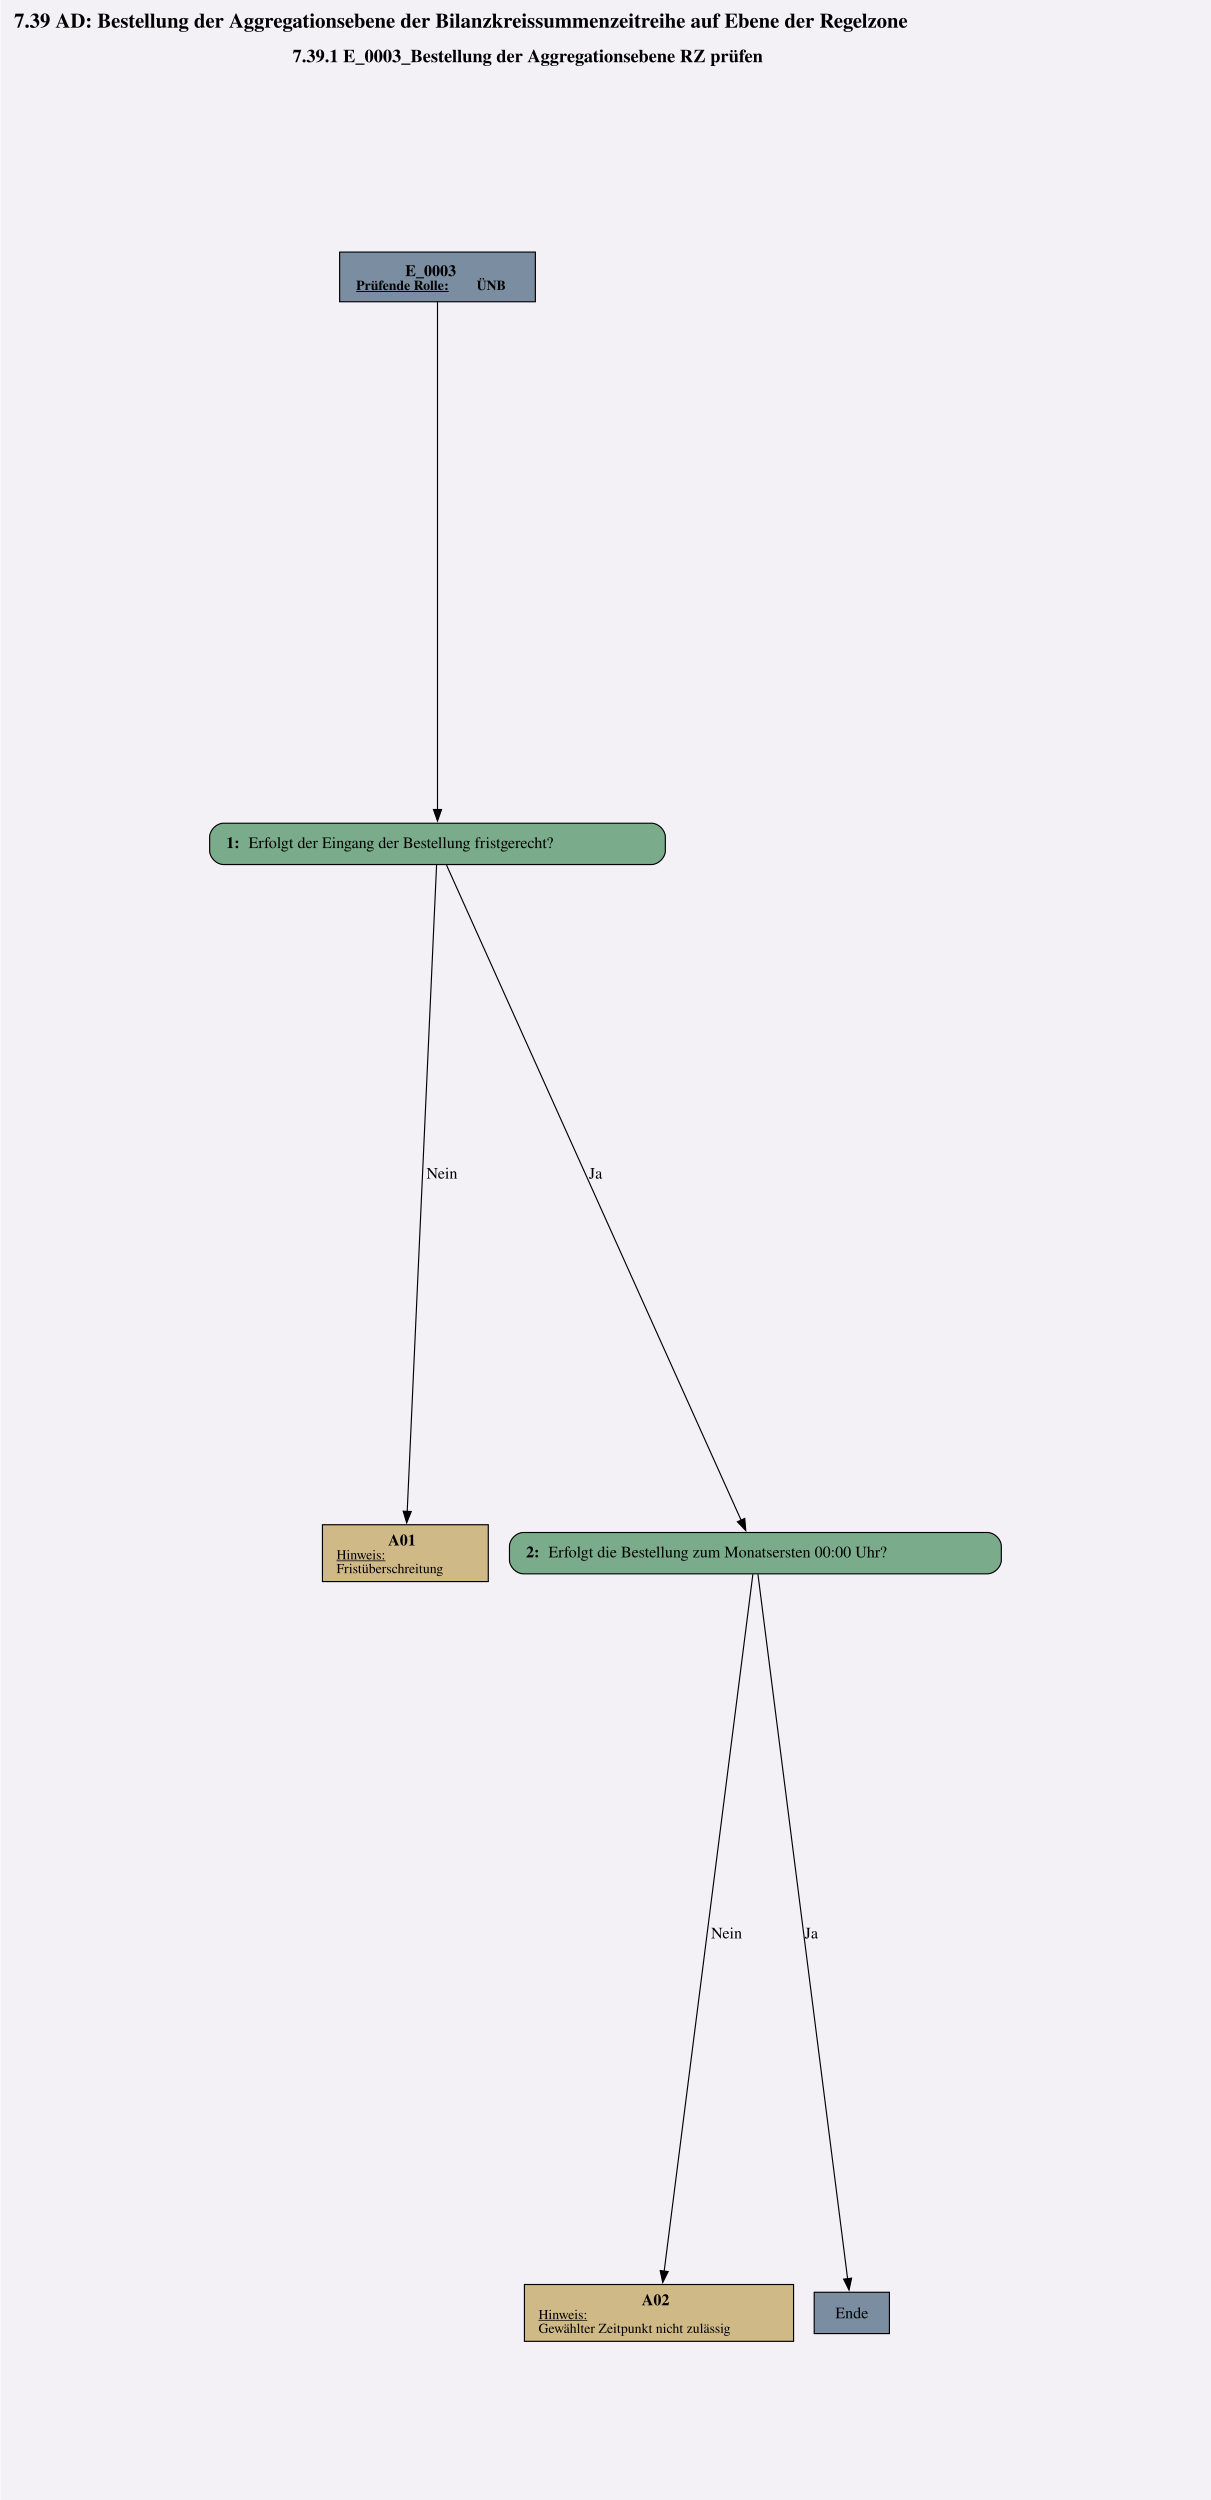
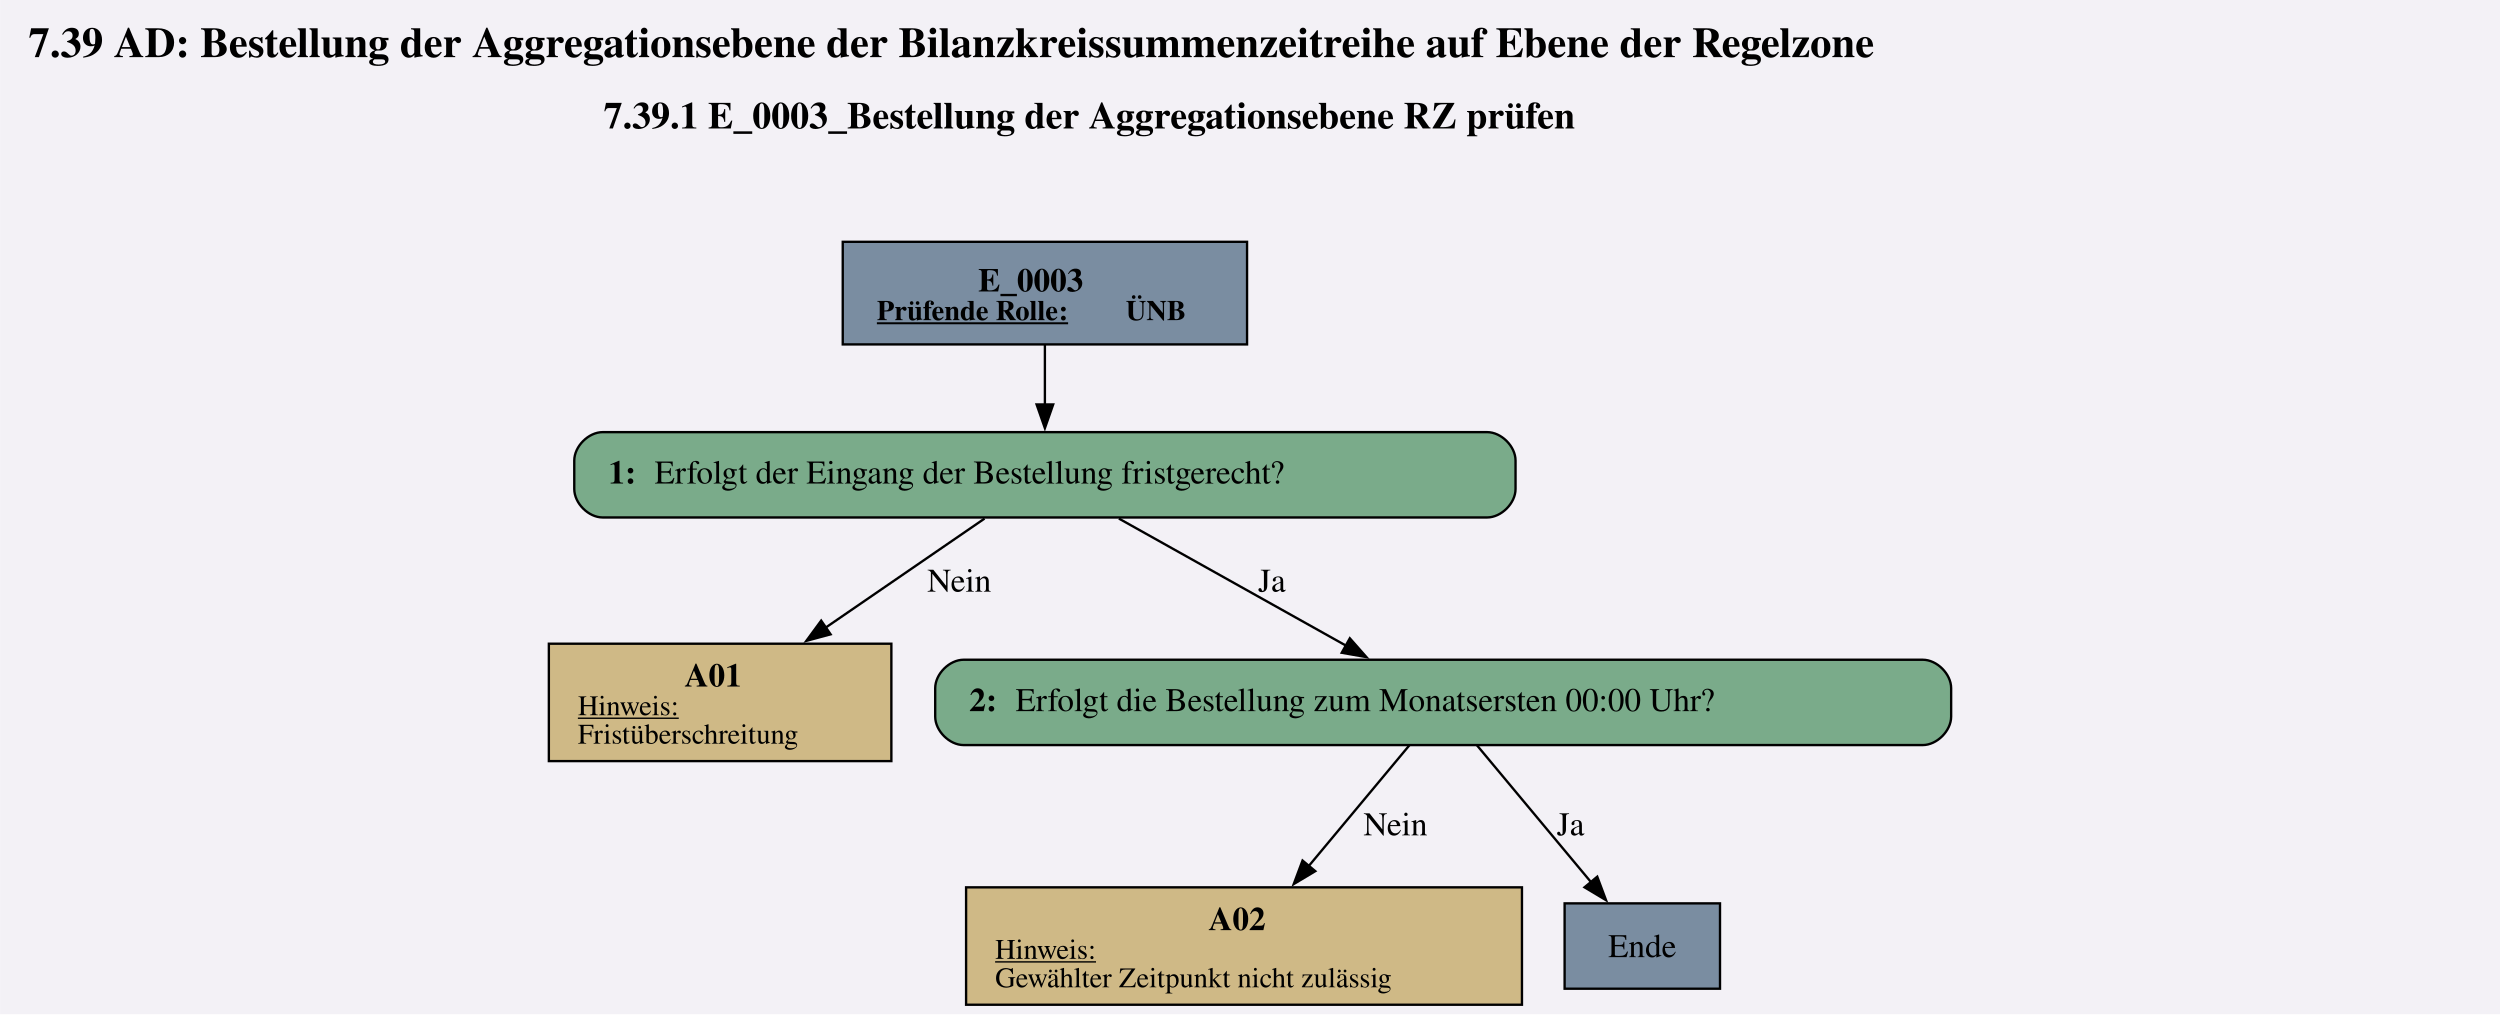
- <svg xmlns="http://www.w3.org/2000/svg" version="1.1" width="1406.667px" viewBox="0 0 1406.667 2904.0" height="2904.0px">
+ <svg xmlns="http://www.w3.org/2000/svg" version="1.1" width="1406.667px" viewBox="0 0 1406.667 570.667" height="570.667px">
  <g>
-     <svg width="1055pt" height="2178pt" viewBox="0.00 0.00 1054.50 2178.28">
-       <polygon fill="#f3f1f6" points="0,0 1406.667,0 1406.667,2904.0 0,2904.0" />
-       <g id="graph0" class="graph" transform="scale(1 1) rotate(0) translate(4 2174.28)">
-         <text text-anchor="start" x="8" y="-2150.18" font-family="Times,serif" font-weight="bold" font-size="18.00">7.39 AD: Bestellung der Aggregationsebene der Bilanzkreissummenzeitreihe auf Ebene der Regelzone</text>
-         <text text-anchor="start" x="250.62" y="-2120.08" font-family="Times,serif" font-weight="bold" font-size="16.00">7.39.1 E_0003_Bestellung der Aggregationsebene RZ prüfen</text>
+     <svg width="1055pt" height="428pt" viewBox="0.00 0.00 1054.50 427.82">
+       <polygon fill="#f3f1f6" points="0,0 1406.667,0 1406.667,570.667 0,570.667" />
+       <g id="graph0" class="graph" transform="scale(1 1) rotate(0) translate(4 423.82)">
+         <text text-anchor="start" x="8" y="-399.72" font-family="Times,serif" font-weight="bold" font-size="18.00">7.39 AD: Bestellung der Aggregationsebene der Bilanzkreissummenzeitreihe auf Ebene der Regelzone</text>
+         <text text-anchor="start" x="250.62" y="-369.62" font-family="Times,serif" font-weight="bold" font-size="16.00">7.39.1 E_0003_Bestellung der Aggregationsebene RZ prüfen</text>
        <g id="node1" class="node">
-           <polygon fill="#7a8da1" stroke="black" points="462.15,-1954.64 291.6,-1954.64 291.6,-1911.36 462.15,-1911.36 462.15,-1954.64" />
-           <text text-anchor="start" x="348.75" y="-1933.7" font-family="Times,serif" font-weight="bold" font-size="14.00">E_0003</text>
-           <text text-anchor="start" x="306" y="-1921.6" font-family="Times,serif" font-weight="bold" text-decoration="underline" font-size="12.00">Prüfende Rolle:</text>
-           <text text-anchor="start" x="411" y="-1921.6" font-family="Times,serif" font-weight="bold" font-size="12.00"> ÜNB</text>
+           <polygon fill="#7a8da1" stroke="black" points="522.01,-321.82 351.46,-321.82 351.46,-278.54 522.01,-278.54 522.01,-321.82" />
+           <text text-anchor="start" x="408.61" y="-300.88" font-family="Times,serif" font-weight="bold" font-size="14.00">E_0003</text>
+           <text text-anchor="start" x="365.86" y="-288.78" font-family="Times,serif" font-weight="bold" text-decoration="underline" font-size="12.00">Prüfende Rolle:</text>
+           <text text-anchor="start" x="470.86" y="-288.78" font-family="Times,serif" font-weight="bold" font-size="12.00"> ÜNB</text>
        </g>
        <g id="node2" class="node">
-           <path fill="#7aab8a" stroke="black" d="M563.4,-1457C563.4,-1457 190.35,-1457 190.35,-1457 184.35,-1457 178.35,-1451 178.35,-1445 178.35,-1445 178.35,-1433 178.35,-1433 178.35,-1427 184.35,-1421 190.35,-1421 190.35,-1421 563.4,-1421 563.4,-1421 569.4,-1421 575.4,-1427 575.4,-1433 575.4,-1433 575.4,-1445 575.4,-1445 575.4,-1451 569.4,-1457 563.4,-1457" />
-           <text text-anchor="start" x="192.75" y="-1435.33" font-family="Times,serif" font-weight="bold" font-size="14.00">1: </text>
-           <text text-anchor="start" x="212.25" y="-1435.33" font-family="Times,serif" font-size="14.00">Erfolgt der Eingang der Bestellung fristgerecht?</text>
+           <path fill="#7aab8a" stroke="black" d="M623.26,-241.54C623.26,-241.54 250.21,-241.54 250.21,-241.54 244.21,-241.54 238.21,-235.54 238.21,-229.54 238.21,-229.54 238.21,-217.54 238.21,-217.54 238.21,-211.54 244.21,-205.54 250.21,-205.54 250.21,-205.54 623.26,-205.54 623.26,-205.54 629.26,-205.54 635.26,-211.54 635.26,-217.54 635.26,-217.54 635.26,-229.54 635.26,-229.54 635.26,-235.54 629.26,-241.54 623.26,-241.54" />
+           <text text-anchor="start" x="252.61" y="-219.86" font-family="Times,serif" font-weight="bold" font-size="14.00">1: </text>
+           <text text-anchor="start" x="272.11" y="-219.86" font-family="Times,serif" font-size="14.00">Erfolgt der Eingang der Bestellung fristgerecht?</text>
        </g>
        <g id="edge1" class="edge">
-           <path fill="none" stroke="black" d="M376.88,-1911.17C376.88,-1833.26 376.88,-1558.86 376.88,-1468.84" />
-           <polygon fill="black" stroke="black" points="380.38,-1468.92 376.88,-1458.92 373.38,-1468.92 380.38,-1468.92" />
+           <path fill="none" stroke="black" d="M436.73,-278.39C436.73,-270.53 436.73,-261.45 436.73,-253.01" />
+           <polygon fill="black" stroke="black" points="440.23,-253.21 436.73,-243.21 433.23,-253.21 440.23,-253.21" />
        </g>
        <g id="node3" class="node">
-           <polygon fill="#cfb986" stroke="black" points="421.12,-845.76 276.63,-845.76 276.63,-796.24 421.12,-796.24 421.12,-845.76" />
-           <text text-anchor="start" x="333.88" y="-827.7" font-family="Times,serif" font-weight="bold" font-size="14.00">A01</text>
-           <text text-anchor="start" x="288.88" y="-815.6" font-family="Times,serif" text-decoration="underline" font-size="12.00">Hinweis:</text>
-           <text text-anchor="start" x="288.88" y="-803.6" font-family="Times,serif" font-size="12.00">Fristüberschreitung</text>
+           <polygon fill="#cfb986" stroke="black" points="371.97,-152.29 227.49,-152.29 227.49,-102.77 371.97,-102.77 371.97,-152.29" />
+           <text text-anchor="start" x="284.73" y="-134.23" font-family="Times,serif" font-weight="bold" font-size="14.00">A01</text>
+           <text text-anchor="start" x="239.73" y="-122.13" font-family="Times,serif" text-decoration="underline" font-size="12.00">Hinweis:</text>
+           <text text-anchor="start" x="239.73" y="-110.13" font-family="Times,serif" font-size="12.00">Fristüberschreitung</text>
        </g>
        <g id="edge2" class="edge">
-           <path fill="none" stroke="black" d="M376.08,-1420.56C372.26,-1336.5 355.72,-972.58 350.48,-857.22" />
-           <polygon fill="black" stroke="black" points="353.98,-857.27 350.03,-847.44 346.99,-857.59 353.98,-857.27" />
-           <text text-anchor="middle" x="380.75" y="-1147.33" font-family="Times,serif" font-size="14.00">Nein</text>
+           <path fill="none" stroke="black" d="M411.28,-205.08C392.46,-192.16 366.35,-174.24 344.11,-158.98" />
+           <polygon fill="black" stroke="black" points="346.33,-156.26 336.1,-153.49 342.37,-162.03 346.33,-156.26" />
+           <text text-anchor="middle" x="400.61" y="-174.24" font-family="Times,serif" font-size="14.00">Nein</text>
        </g>
        <g id="node4" class="node">
-           <path fill="#7aab8a" stroke="black" d="M856.15,-839C856.15,-839 451.6,-839 451.6,-839 445.6,-839 439.6,-833 439.6,-827 439.6,-827 439.6,-815 439.6,-815 439.6,-809 445.6,-803 451.6,-803 451.6,-803 856.15,-803 856.15,-803 862.15,-803 868.15,-809 868.15,-815 868.15,-815 868.15,-827 868.15,-827 868.15,-833 862.15,-839 856.15,-839" />
-           <text text-anchor="start" x="454" y="-817.33" font-family="Times,serif" font-weight="bold" font-size="14.00">2: </text>
-           <text text-anchor="start" x="473.5" y="-817.33" font-family="Times,serif" font-size="14.00">Erfolgt die Bestellung zum Monatsersten 00:00 Uhr?</text>
+           <path fill="#7aab8a" stroke="black" d="M807.01,-145.53C807.01,-145.53 402.46,-145.53 402.46,-145.53 396.46,-145.53 390.46,-139.53 390.46,-133.53 390.46,-133.53 390.46,-121.53 390.46,-121.53 390.46,-115.53 396.46,-109.53 402.46,-109.53 402.46,-109.53 807.01,-109.53 807.01,-109.53 813.01,-109.53 819.01,-115.53 819.01,-121.53 819.01,-121.53 819.01,-133.53 819.01,-133.53 819.01,-139.53 813.01,-145.53 807.01,-145.53" />
+           <text text-anchor="start" x="404.86" y="-123.86" font-family="Times,serif" font-weight="bold" font-size="14.00">2: </text>
+           <text text-anchor="start" x="424.36" y="-123.86" font-family="Times,serif" font-size="14.00">Erfolgt die Bestellung zum Monatsersten 00:00 Uhr?</text>
        </g>
        <g id="edge3" class="edge">
-           <path fill="none" stroke="black" d="M384.72,-1420.56C423.37,-1334.6 593.62,-956 641.38,-849.79" />
-           <polygon fill="black" stroke="black" points="644.57,-851.23 645.48,-840.67 638.19,-848.36 644.57,-851.23" />
-           <text text-anchor="middle" x="514.62" y="-1147.33" font-family="Times,serif" font-size="14.00">Ja</text>
+           <path fill="none" stroke="black" d="M467.94,-205.08C494.93,-189.97 534.16,-168.02 563.69,-151.5" />
+           <polygon fill="black" stroke="black" points="565.36,-154.58 572.37,-146.64 561.94,-148.47 565.36,-154.58" />
+           <text text-anchor="middle" x="532.48" y="-174.24" font-family="Times,serif" font-size="14.00">Ja</text>
        </g>
        <g id="node5" class="node">
-           <polygon fill="#cfb986" stroke="black" points="687.12,-183.76 452.63,-183.76 452.63,-134.24 687.12,-134.24 687.12,-183.76" />
-           <text text-anchor="start" x="554.88" y="-165.7" font-family="Times,serif" font-weight="bold" font-size="14.00">A02</text>
-           <text text-anchor="start" x="464.88" y="-153.6" font-family="Times,serif" text-decoration="underline" font-size="12.00">Hinweis:</text>
-           <text text-anchor="start" x="464.88" y="-141.6" font-family="Times,serif" font-size="12.00">Gewählter Zeitpunkt nicht zulässig</text>
+           <polygon fill="#cfb986" stroke="black" points="637.97,-49.52 403.49,-49.52 403.49,0 637.97,0 637.97,-49.52" />
+           <text text-anchor="start" x="505.73" y="-31.46" font-family="Times,serif" font-weight="bold" font-size="14.00">A02</text>
+           <text text-anchor="start" x="415.73" y="-19.36" font-family="Times,serif" text-decoration="underline" font-size="12.00">Hinweis:</text>
+           <text text-anchor="start" x="415.73" y="-7.36" font-family="Times,serif" font-size="12.00">Gewählter Zeitpunkt nicht zulässig</text>
        </g>
        <g id="edge4" class="edge">
-           <path fill="none" stroke="black" d="M651.67,-802.69C640.47,-714.7 589.81,-316.6 574.36,-195.23" />
-           <polygon fill="black" stroke="black" points="577.86,-195.03 573.13,-185.55 570.92,-195.91 577.86,-195.03" />
-           <text text-anchor="middle" x="628.75" y="-485.32" font-family="Times,serif" font-size="14.00">Nein</text>
+           <path fill="none" stroke="black" d="M590.48,-109.44C578.84,-95.47 562.06,-75.34 547.87,-58.32" />
+           <polygon fill="black" stroke="black" points="550.79,-56.35 541.7,-50.91 545.41,-60.83 550.79,-56.35" />
+           <text text-anchor="middle" x="584.61" y="-71.47" font-family="Times,serif" font-size="14.00">Nein</text>
        </g>
        <g id="node6" class="node">
-           <polygon fill="#7a8da1" stroke="black" points="770.65,-177 705.1,-177 705.1,-141 770.65,-141 770.65,-177" />
-           <text text-anchor="middle" x="737.88" y="-154.32" font-family="Times,serif" font-size="14.00">Ende</text>
+           <polygon fill="#7a8da1" stroke="black" points="721.51,-42.76 655.96,-42.76 655.96,-6.76 721.51,-6.76 721.51,-42.76" />
+           <text text-anchor="middle" x="688.73" y="-20.08" font-family="Times,serif" font-size="14.00">Ende</text>
        </g>
        <g id="edge5" class="edge">
-           <path fill="none" stroke="black" d="M656.08,-802.69C667.49,-713.01 719.91,-301.13 734.24,-188.53" />
-           <polygon fill="black" stroke="black" points="737.67,-189.3 735.46,-178.94 730.73,-188.42 737.67,-189.3" />
-           <text text-anchor="middle" x="702.62" y="-485.32" font-family="Times,serif" font-size="14.00">Ja</text>
+           <path fill="none" stroke="black" d="M618.98,-109.44C632.26,-93.51 652.22,-69.56 667.4,-51.35" />
+           <polygon fill="black" stroke="black" points="669.73,-54.02 673.44,-44.1 664.35,-49.54 669.73,-54.02" />
+           <text text-anchor="middle" x="658.48" y="-71.47" font-family="Times,serif" font-size="14.00">Ja</text>
        </g>
      </g>
    </svg>
  </g>
</svg>
